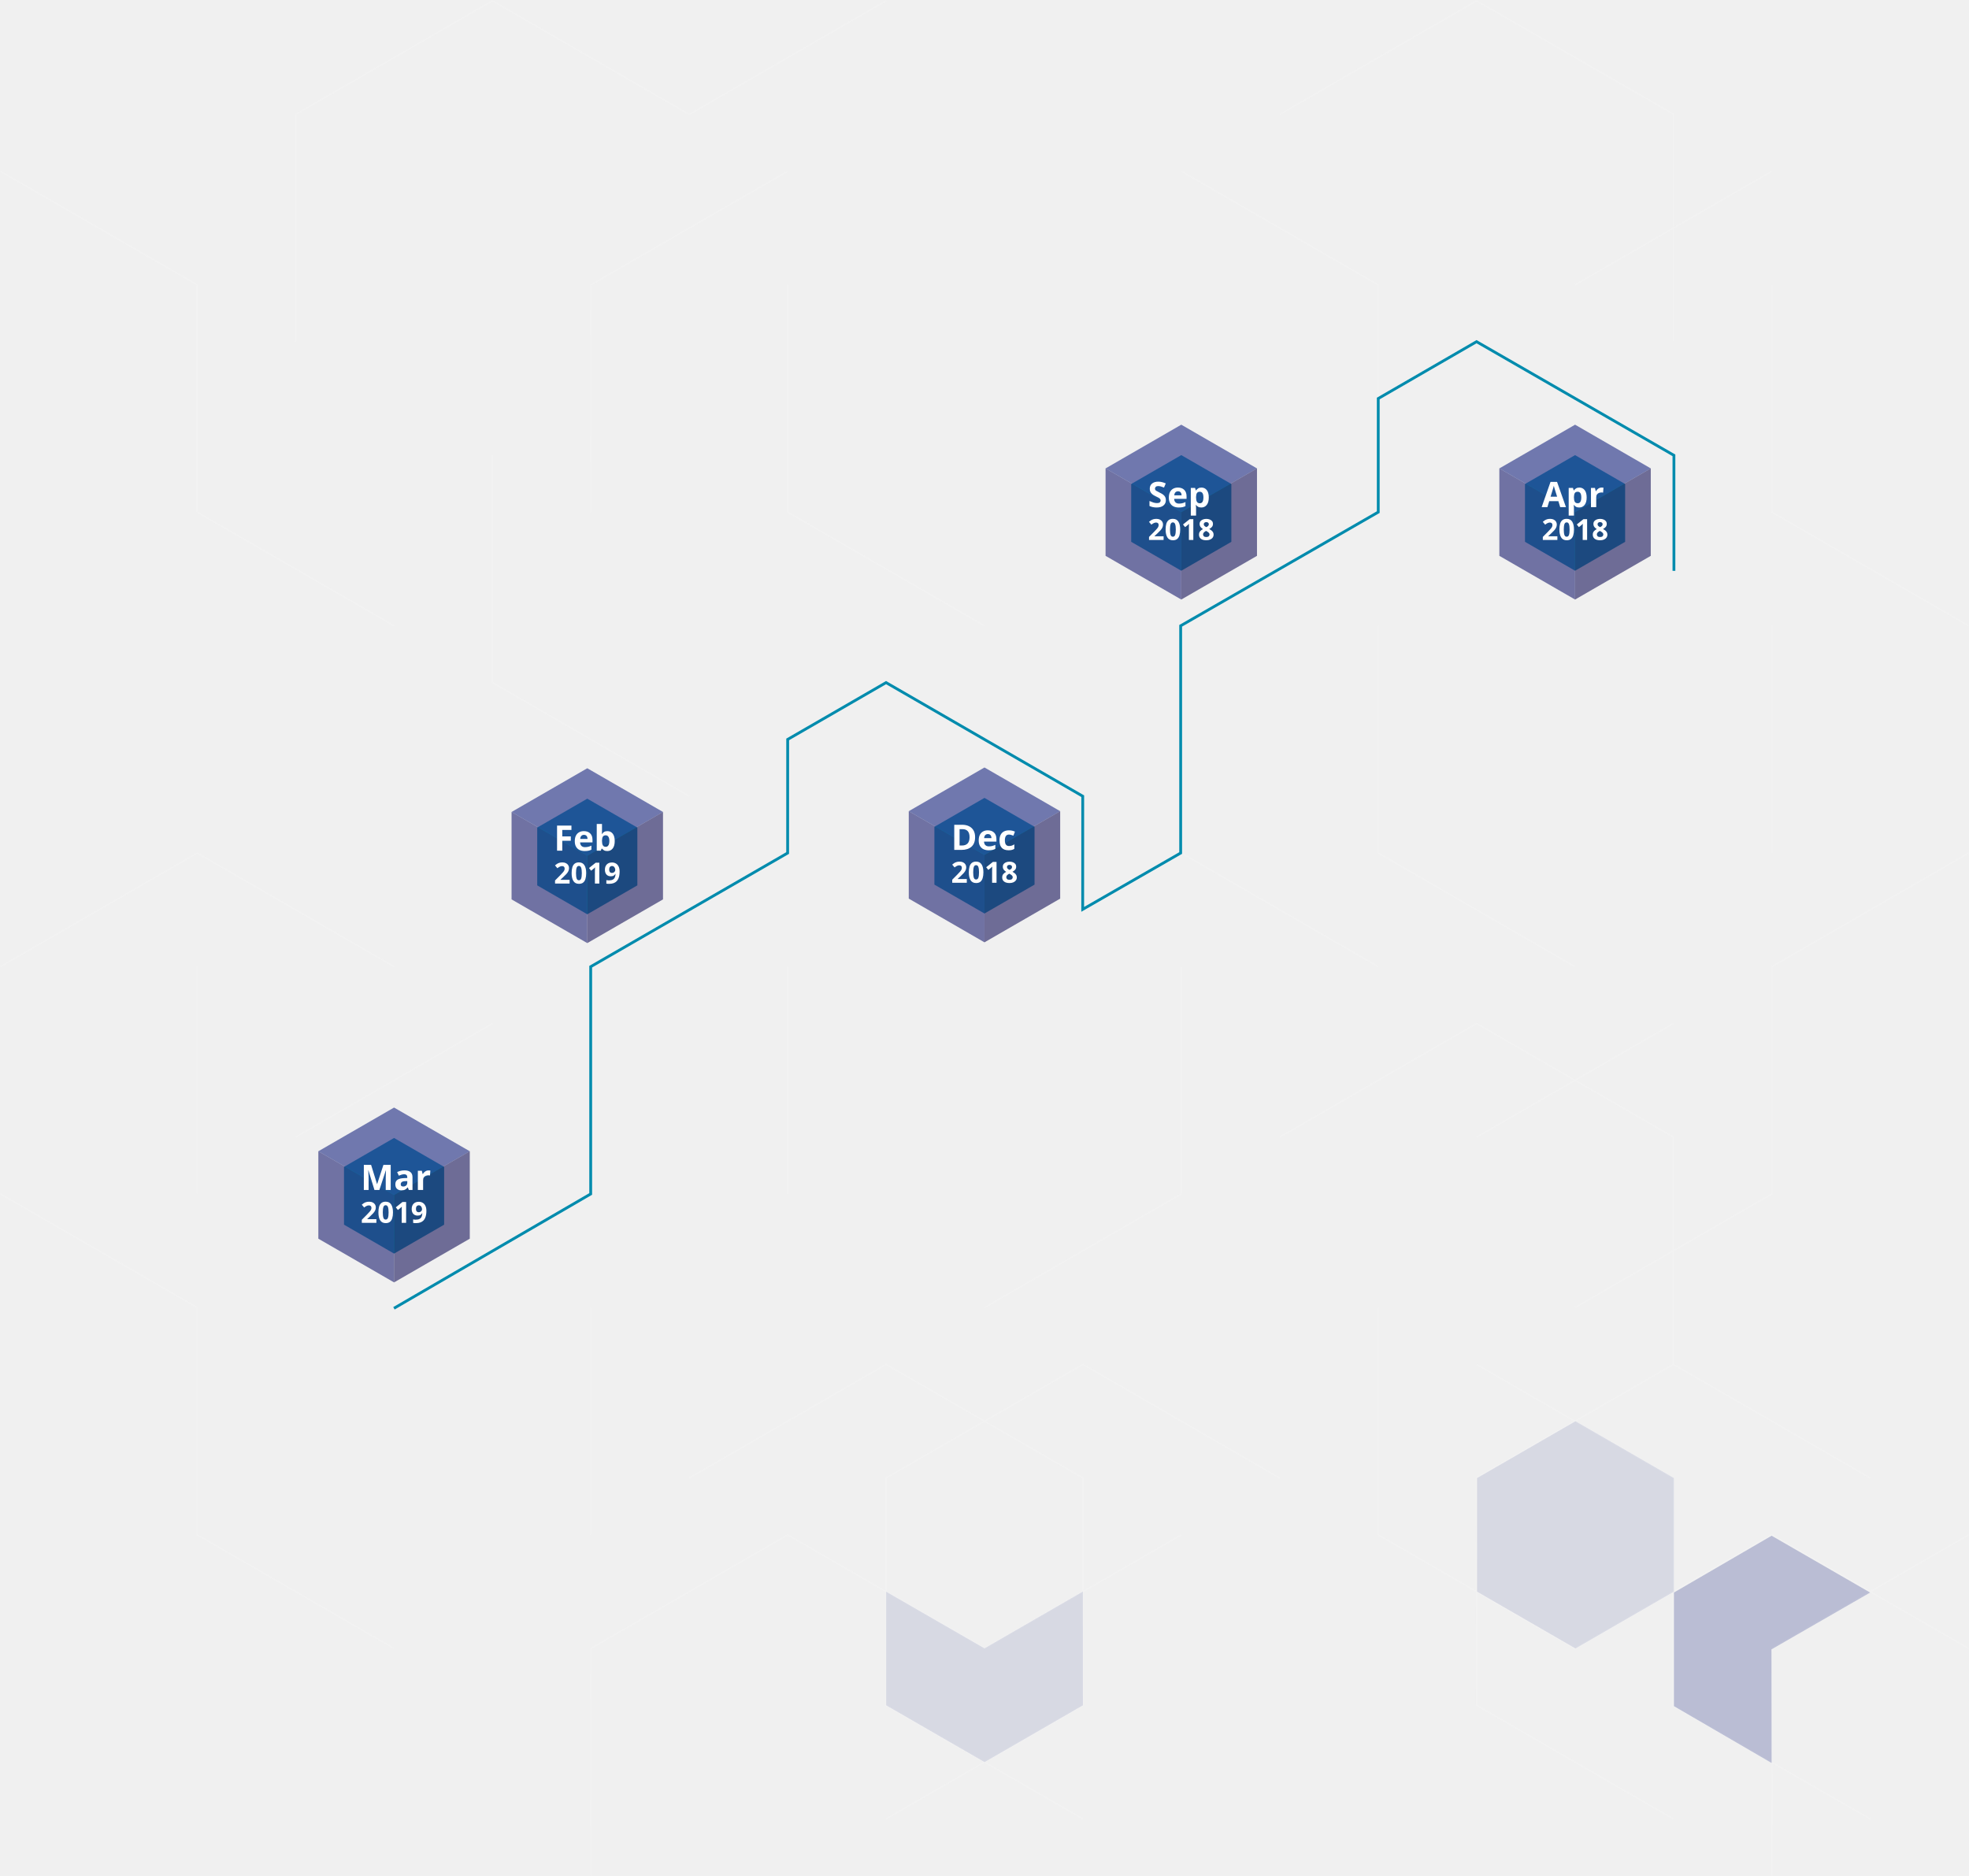
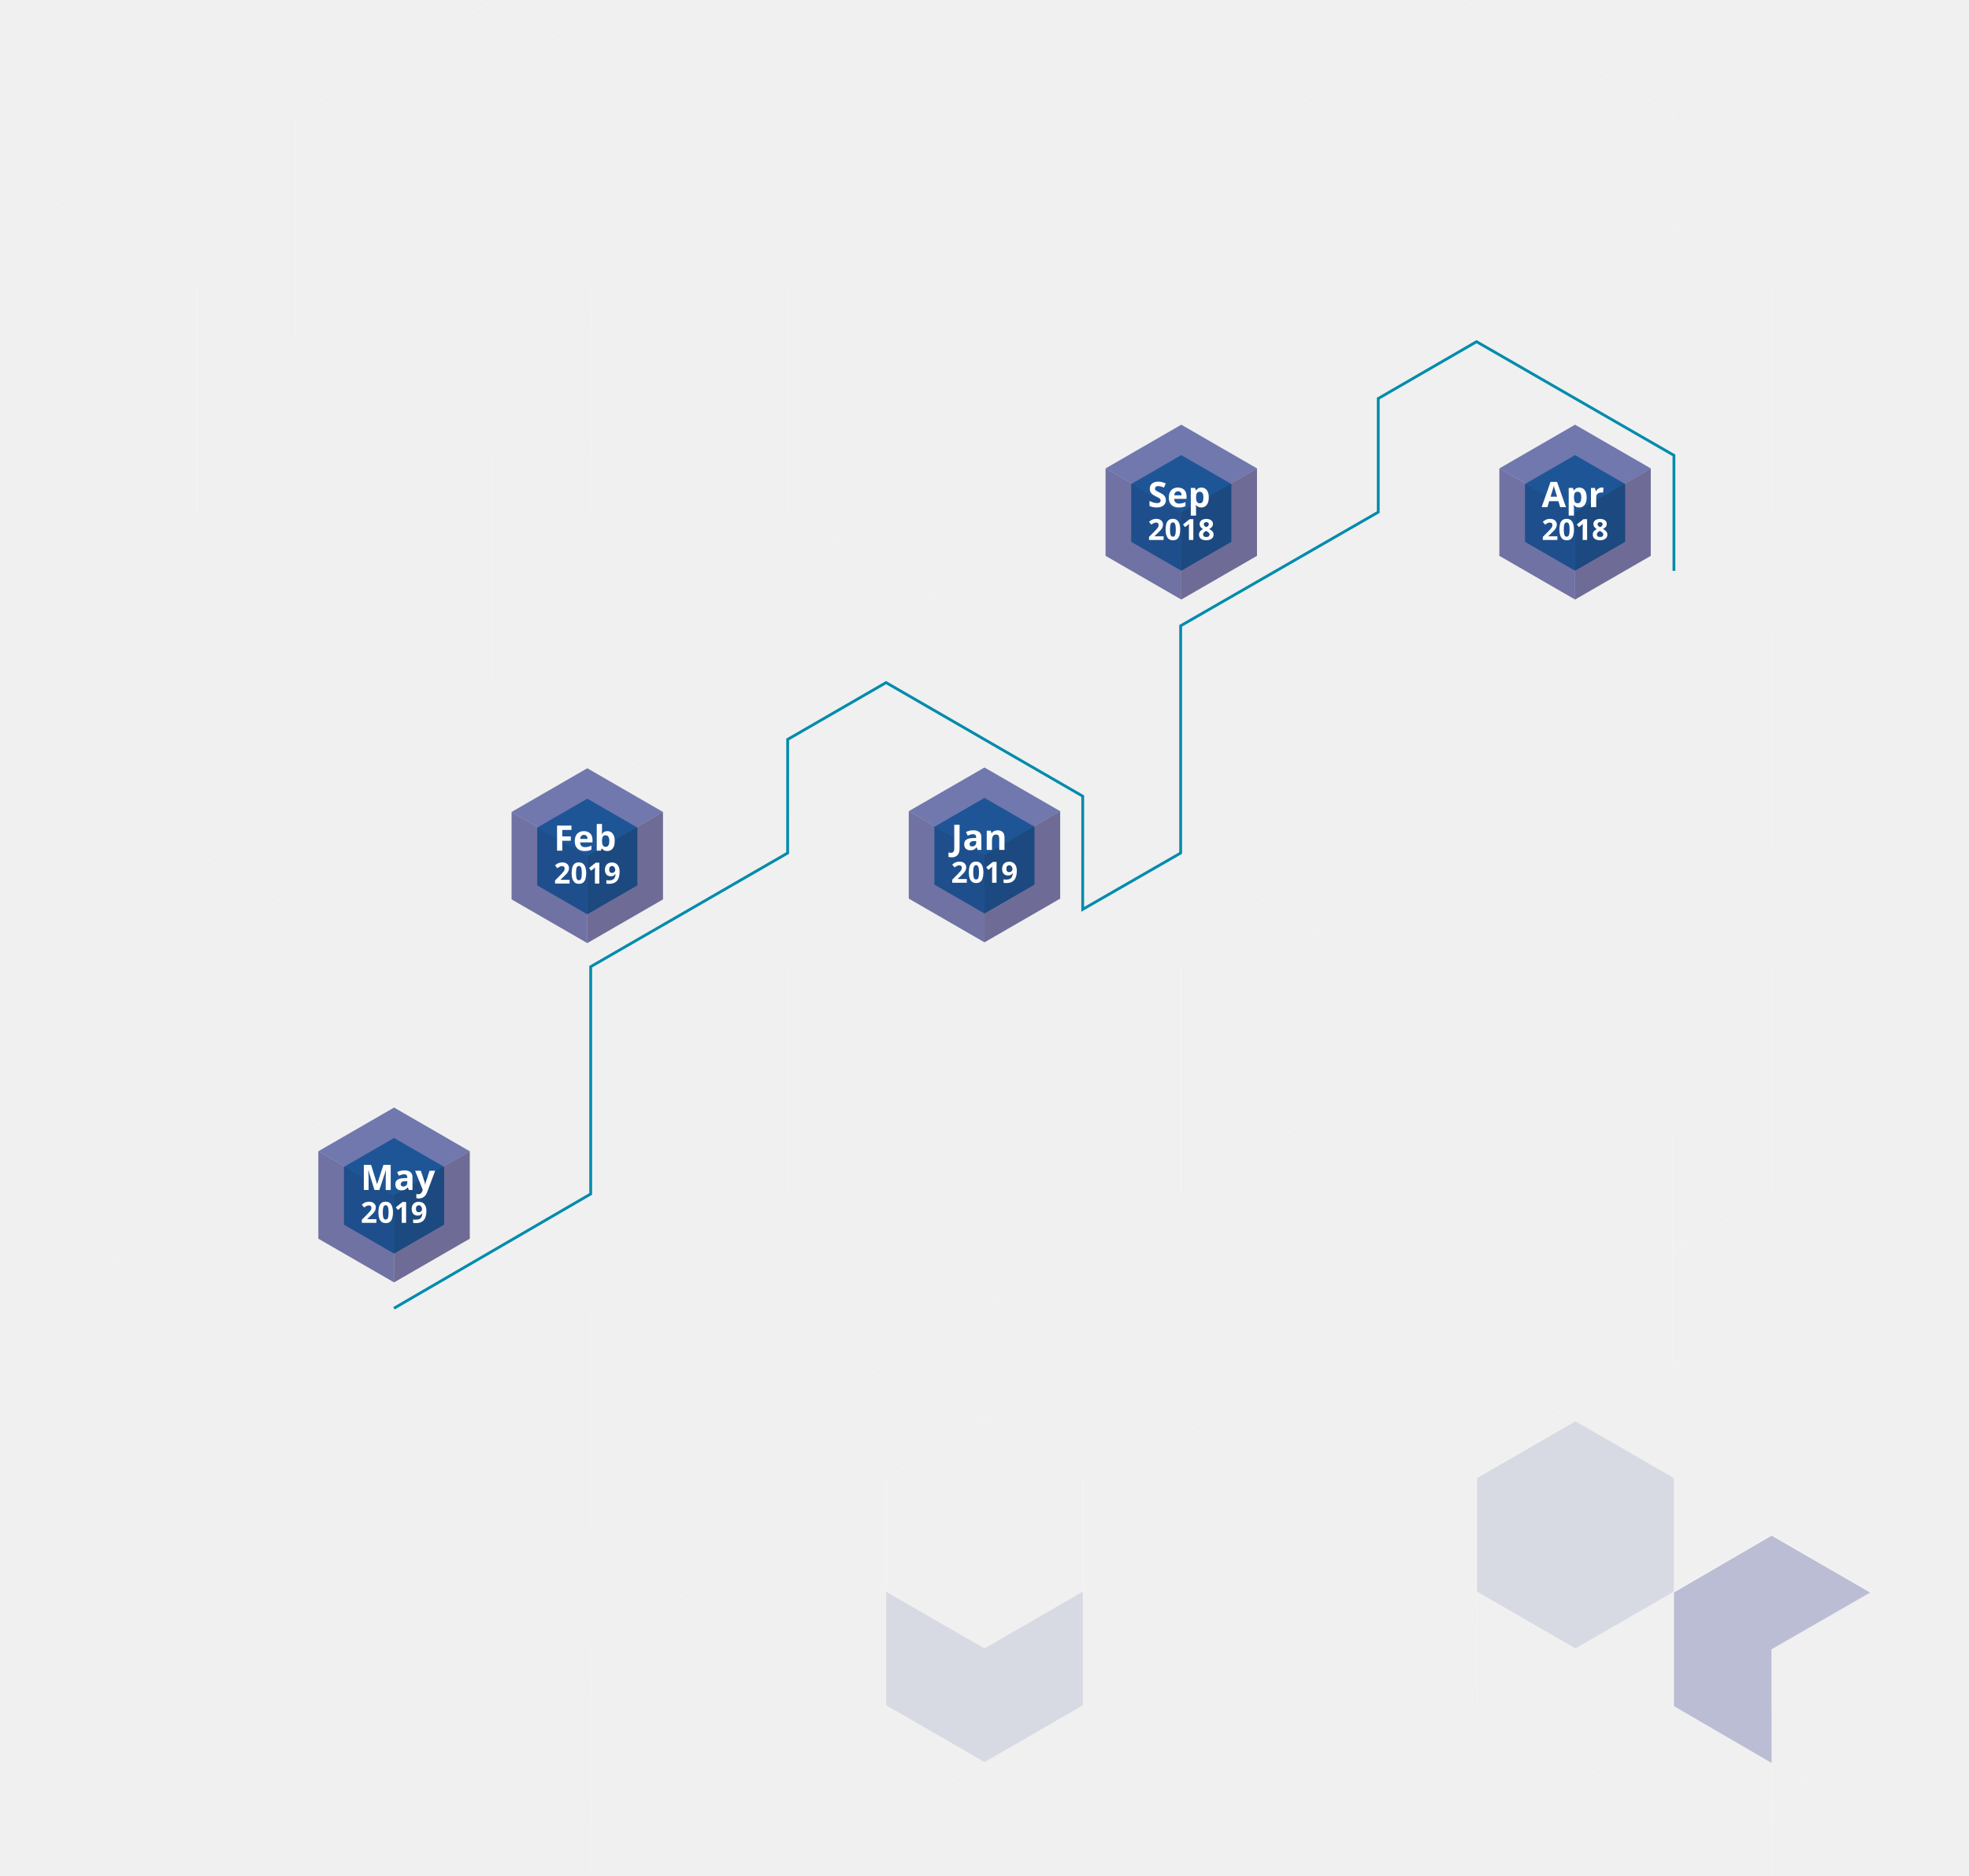
<svg xmlns="http://www.w3.org/2000/svg" viewBox="0 0 1405.08 1338.58">
  <defs>
    <style>.cls-1{opacity:0.2;}.cls-11,.cls-2{fill:none;stroke-miterlimit:10;}.cls-2{stroke:#f9f9f9;}.cls-3,.cls-4,.cls-7{fill:#2d3a8c;}.cls-3{opacity:0.13;}.cls-4{opacity:0.28;}.cls-5{fill:#008bad;}.cls-6{fill:#2e317b;}.cls-6,.cls-7,.cls-8{opacity:0.66;}.cls-8{fill:#2a2867;}.cls-9{font-size:25.12px;fill:#fff;font-family:Ebrima-Bold, Ebrima;font-weight:700;}.cls-10{font-size:20.83px;}.cls-11{stroke:#008bad;stroke-width:2px;}</style>
  </defs>
  <g id="Layer_2" data-name="Layer 2">
    <g id="Main">
      <g id="Roadmap">
        <g id="Roadmap_Lines" data-name="Roadmap Lines" class="cls-1">
          <path class="cls-2" d="M1264.37,1095.28l-140.45,81.09-140.45-81.09V933.13" />
          <path class="cls-2" d="M702.54,933.1,843,852V689.83" />
          <path class="cls-2" d="M1123.92,933.1,1264.37,852V689.83l140.46-81.09" />
          <path class="cls-2" d="M843,608.74l140.46,81.09" />
          <path class="cls-2" d="M632.29,1298l140.5-81.12V1054.74L632.31,973.67l-140.45,81.06" />
          <path class="cls-2" d="M913.24,811.46l140.45-81.09,140.46,81.09" />
          <path class="cls-2" d="M1264.35,608.73V446.55" />
          <path class="cls-2" d="M1123.92,689.86,983.44,608.73V446.55" />
          <path class="cls-2" d="M281.18,1176.37l-140.45-81.09V933.1L.27,852" />
          <path class="cls-2" d="M211,811.46l140.46-81.09" />
          <path class="cls-2" d="M491.84,568.19,351.38,487.1" />
          <path class="cls-2" d="M562.06,203.28V365.46l140.48,81.12" />
          <path class="cls-2" d="M140.7,203.28V365.46" />
          <path class="cls-2" d="M351.38,324.92V487.1" />
          <path class="cls-2" d="M140.73,689.83V852" />
          <path class="cls-2" d="M.27,689.83l140.46-81.09,140.45,81.09" />
          <path class="cls-2" d="M562.08,689.83V852" />
          <path class="cls-2" d="M421.63,1095.28V933.1" />
          <path class="cls-2" d="M1334.6,1054.73l-140.45-81.08V811.46" />
          <polyline class="cls-2" points="562.06 122.21 421.61 203.3 421.63 365.49" />
          <polyline class="cls-2" points="913.22 1054.76 772.79 973.64 632.31 1054.73 632.29 1216.94 772.76 1298.04" />
          <path class="cls-2" d="M1404.83,446.58l-140.48-81.12V203.3" />
          <path class="cls-2" d="M983.44,284.39V203.3L843,122.21" />
          <path class="cls-2" d="M1123.9,203.3l140.45-81.09" />
          <path class="cls-2" d="M351.38,324.94V487.12" />
          <path class="cls-2" d="M491.84,81.67,632.29.58" />
          <path class="cls-2" d="M210.93,81.67V243.85" />
          <path class="cls-2" d="M.25,122.21,140.7,203.3" />
          <path class="cls-2" d="M210.93,81.67,351.38.58,491.84,81.67" />
          <path class="cls-2" d="M140.73,365.49l140.45,81.09" />
          <polyline class="cls-2" points="1194.15 973.64 1053.67 1054.76 1053.7 1216.92 1194.12 1298.04" />
          <polyline class="cls-2" points="1053.67 973.67 1194.02 1054.76 1194.02 1217.37 1334.58 1298.03" />
          <polyline class="cls-2" points="1264.37 1338.58 1264.35 1176.4 1404.83 1095.28" />
          <line class="cls-2" x1="1264.35" y1="1095.28" x2="1404.8" y2="1176.4" />
          <polyline class="cls-2" points="843.01 1095.28 702.56 1176.4 562.06 1095.31 421.61 1176.4 421.63 1338.58" />
          <line class="cls-2" x1="1194.12" y1="730.37" x2="1053.69" y2="811.49" />
          <polyline class="cls-2" points="1194.02 243.37 1194.02 81.37 1053.68 0.58 913.22 81.67" />
        </g>
        <g id="Roadmap_Shades" data-name="Roadmap Shades">
          <polygon class="cls-3" points="1124.25 1014.22 1194.48 1054.77 1194.48 1135.85 1124.25 1176.4 1054.02 1135.85 1054.02 1054.77 1124.25 1014.22" />
          <polygon class="cls-3" points="772.76 1135.77 772.79 1216.96 702.58 1257.49 632.34 1216.96 632.34 1135.85 702.54 1176.31 772.76 1135.77" />
          <polygon class="cls-4" points="1194.52 1136.48 1264.23 1095.93 1334.52 1136.49 1264.14 1177.02 1264.23 1258.11 1194.52 1217.57 1194.52 1136.48" />
        </g>
        <g id="Milestones">
          <polygon class="cls-5" points="1123.97 324.78 1159.7 345.4 1159.7 386.66 1123.97 407.29 1088.24 386.66 1088.24 345.4 1123.97 324.78" />
          <polygon class="cls-6" points="1123.97 427.85 1069.94 396.66 1069.94 334.27 1123.97 365.46 1123.97 427.85" />
          <polygon class="cls-7" points="1123.97 303.07 1069.94 334.27 1123.97 365.46 1178 334.27 1123.97 303.07" />
          <polygon class="cls-8" points="1123.97 365.46 1123.97 427.85 1178 396.66 1178 334.27 1123.97 365.46" />
          <text class="cls-9" transform="translate(1100.13 361.91)">Apr<tspan class="cls-10">
              <tspan x="0" y="23.44">2018</tspan>
            </tspan>
          </text>
          <polygon class="cls-5" points="842.96 324.78 878.69 345.4 878.69 386.66 842.96 407.29 807.23 386.66 807.23 345.4 842.96 324.78" />
          <polygon class="cls-6" points="842.96 427.85 788.93 396.66 788.93 334.27 842.96 365.46 842.96 427.85" />
          <polygon class="cls-7" points="842.96 303.07 788.93 334.27 842.96 365.46 896.99 334.27 842.96 303.07" />
          <polygon class="cls-8" points="842.96 365.46 842.96 427.85 896.99 396.66 896.99 334.27 842.96 365.46" />
          <text class="cls-9" transform="translate(819.12 361.91)">Sep<tspan class="cls-10">
              <tspan x="0" y="23.44">2018</tspan>
            </tspan>
          </text>
          <polygon class="cls-5" points="702.52 569.39 738.25 590.02 738.25 631.28 702.52 651.9 666.79 631.28 666.79 590.02 702.52 569.39" />
          <polygon class="cls-6" points="702.52 672.47 648.49 641.27 648.49 578.88 702.52 610.08 702.52 672.47" />
          <polygon class="cls-7" points="702.52 547.69 648.49 578.88 702.52 610.08 756.55 578.88 702.52 547.69" />
          <polygon class="cls-8" points="702.52 610.08 702.52 672.47 756.55 641.27 756.55 578.88 702.52 610.08" />
-           <text class="cls-9" transform="translate(678.69 606.52)">Dec<tspan class="cls-10">
-               <tspan x="0" y="23.44">2018</tspan>
+           <text class="cls-9" transform="translate(678.69 606.52)">Jan<tspan class="cls-10">
+               <tspan x="0" y="23.44">2019</tspan>
            </tspan>
          </text>
          <polygon class="cls-5" points="419.08 569.95 454.81 590.57 454.81 631.83 419.08 652.46 383.36 631.83 383.36 590.57 419.08 569.95" />
          <polygon class="cls-6" points="419.08 673.02 365.05 641.83 365.05 579.44 419.08 610.63 419.08 673.02" />
          <polygon class="cls-7" points="419.08 548.24 365.05 579.44 419.08 610.63 473.12 579.44 419.08 548.24" />
          <polygon class="cls-8" points="419.08 610.63 419.08 673.02 473.12 641.83 473.12 579.44 419.08 610.63" />
          <text class="cls-9" transform="translate(395.25 607.08)">Feb<tspan class="cls-10">
              <tspan x="0" y="23.44">2019</tspan>
            </tspan>
          </text>
          <polygon class="cls-5" points="281.2 812.08 316.93 832.71 316.93 873.96 281.2 894.59 245.48 873.96 245.48 832.71 281.2 812.08" />
          <polygon class="cls-6" points="281.2 915.15 227.17 883.96 227.17 821.57 281.2 852.76 281.2 915.15" />
          <polygon class="cls-7" points="281.2 790.37 227.17 821.57 281.2 852.76 335.24 821.57 281.2 790.37" />
          <polygon class="cls-8" points="281.2 852.76 281.2 915.15 335.24 883.96 335.24 821.57 281.2 852.76" />
-           <text class="cls-9" transform="translate(257.37 849.21)">Mar<tspan class="cls-10">
+           <text class="cls-9" transform="translate(257.37 849.21)">May<tspan class="cls-10">
              <tspan x="0" y="23.44">2019</tspan>
            </tspan>
          </text>
        </g>
        <polyline id="RoadMap_Main_Line" data-name="RoadMap Main Line" class="cls-11" points="1194.52 407.37 1194.52 324.94 1053.67 243.83 983.52 284.39 983.52 365.46 842.52 446.58 842.52 608.74 772.61 648.94 772.64 568.19 632.29 487.12 562.09 527.67 562.06 608.74 421.52 689.85 421.52 852.03 281.12 933.63" />
      </g>
    </g>
  </g>
</svg>
